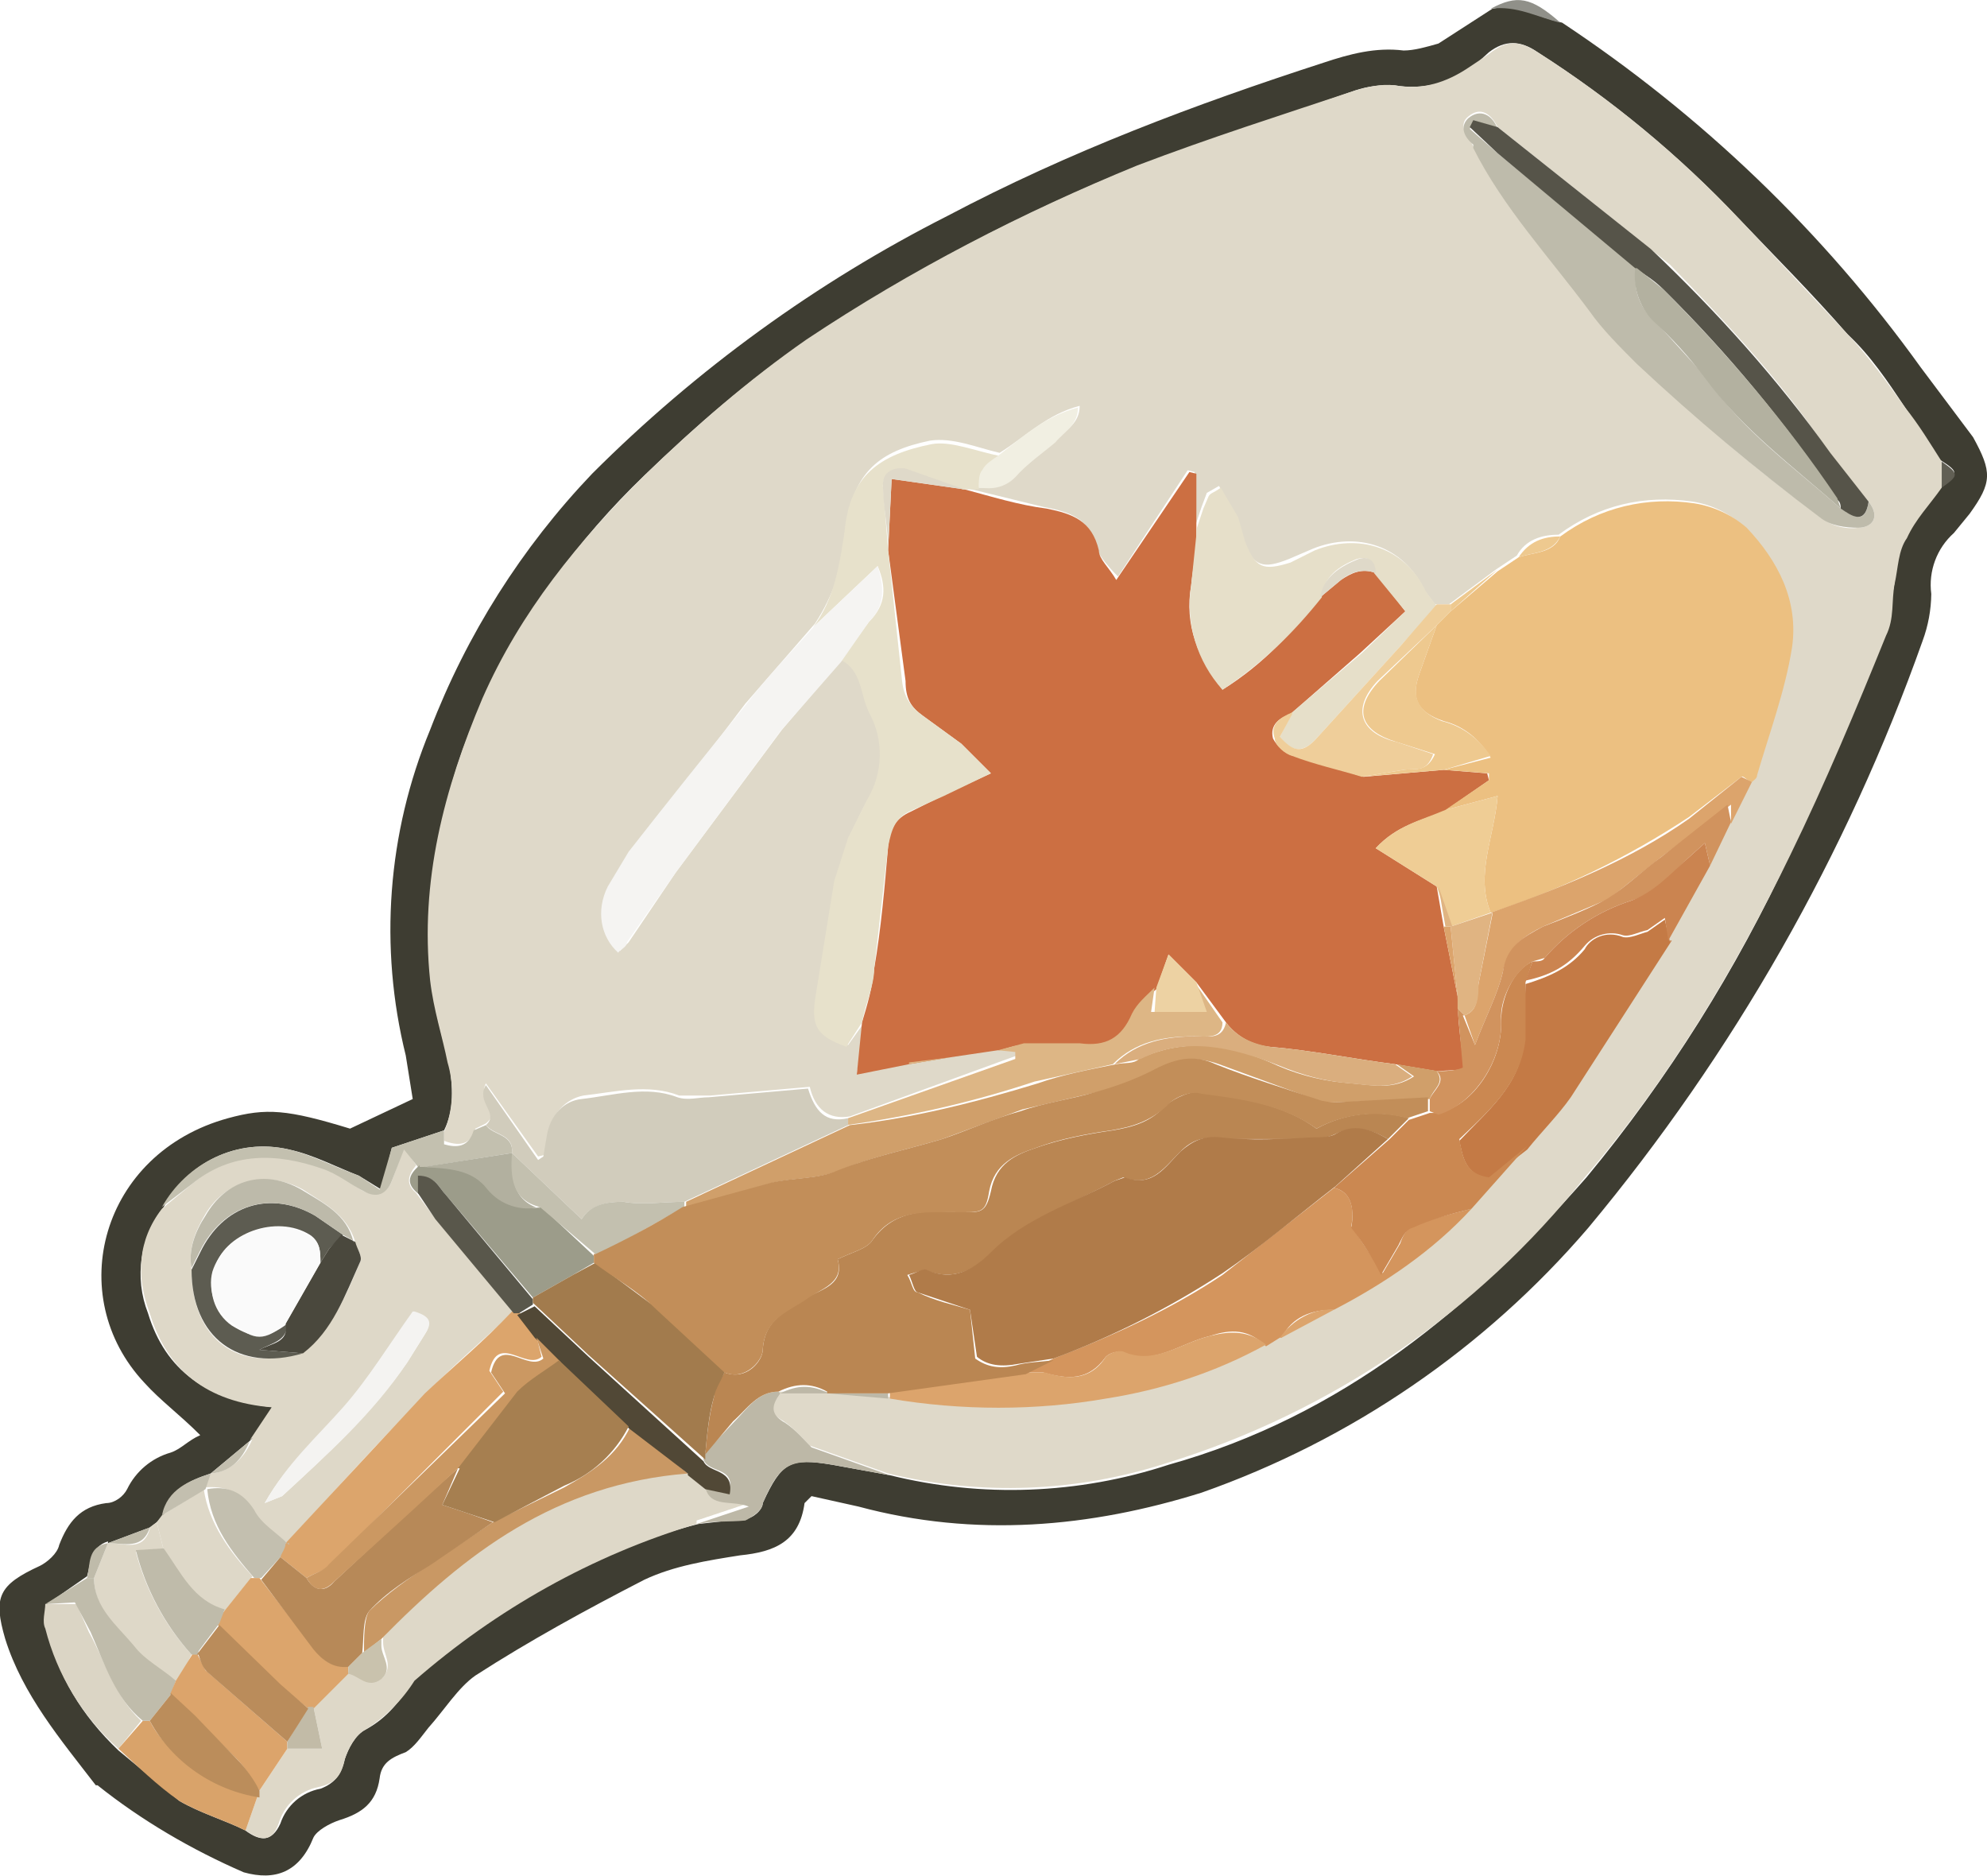
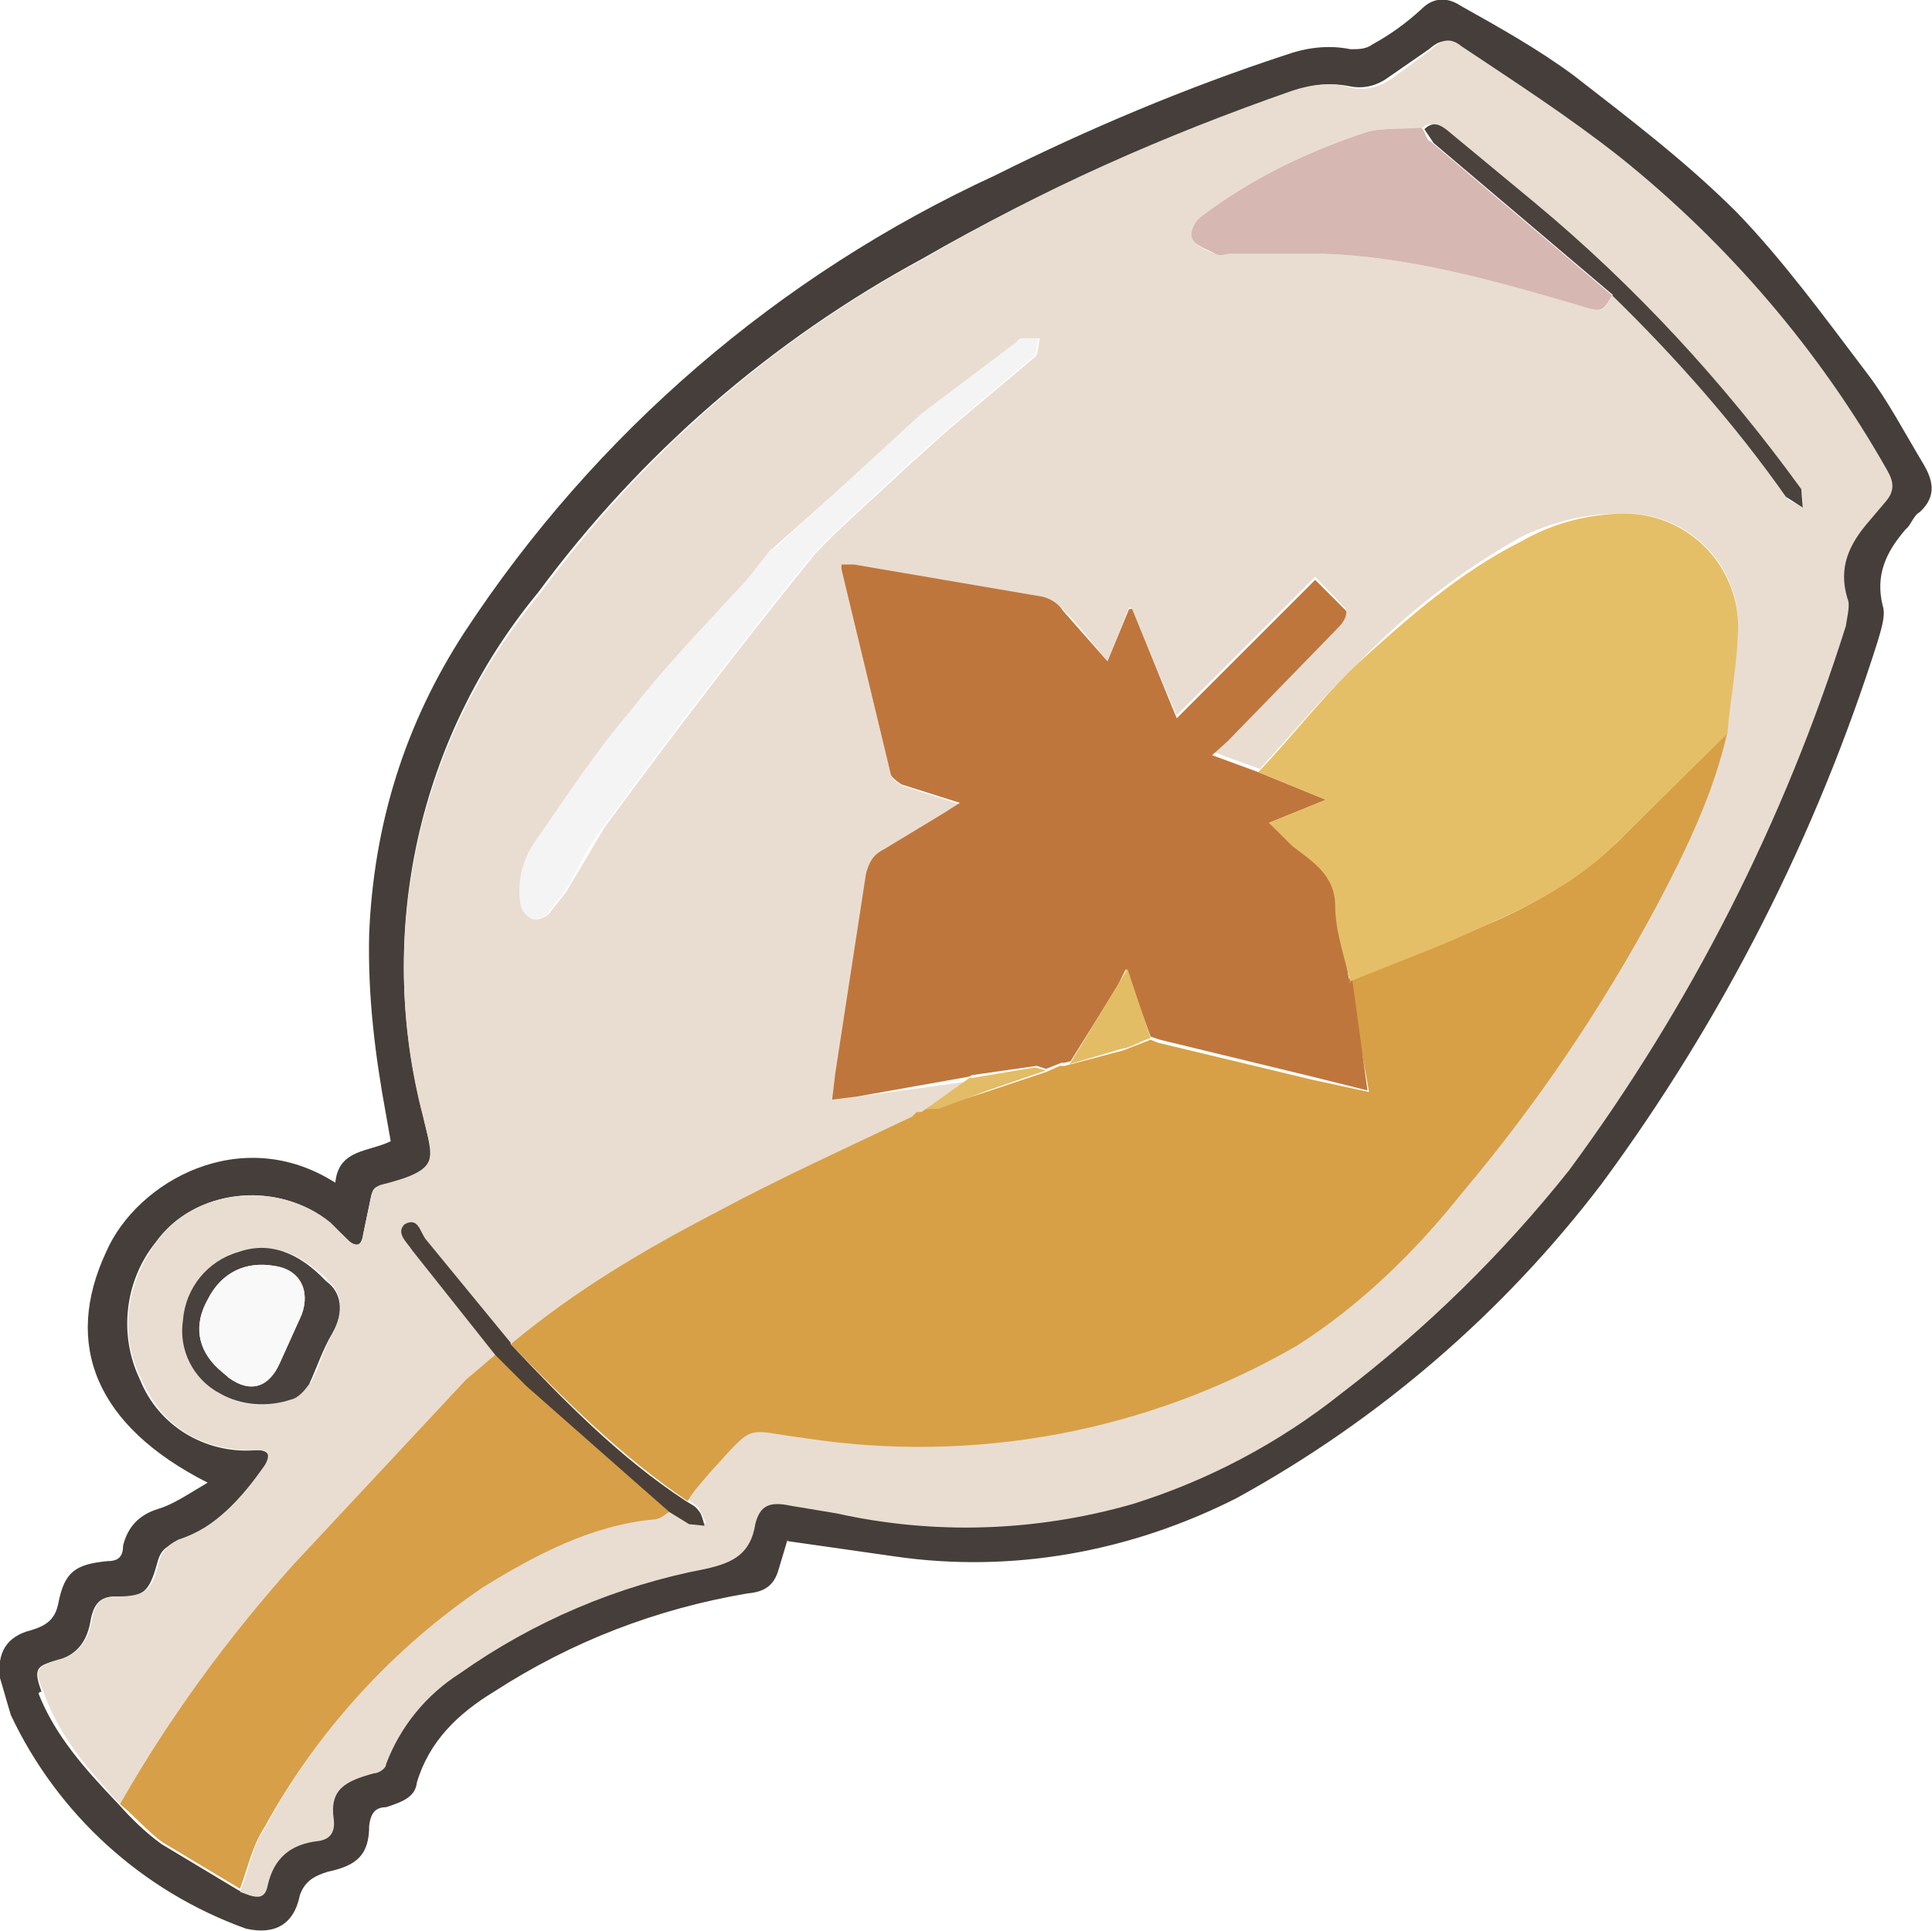
- <svg xmlns="http://www.w3.org/2000/svg" id="a" viewBox="0 0 114.1 107.7">
+ <svg xmlns="http://www.w3.org/2000/svg" id="a" viewBox="0 0 125.6 125.5">
  <defs>
    <style>
-       .b{fill:#e0b482}.g{fill:#eec98f}.h{fill:#dca56c}.m{fill:#dca46c}.n{fill:#bfbbaa}.q{fill:#dfd9c9}.r{fill:#c3bfaf}.ak{fill:#ded8c8}.al{fill:#ddb685}.ax{fill:#c3c0af}.bd{fill:#bdb8a7}
+       .j{fill:#e9ddd1}.o{fill:#e2bc66}
    </style>
  </defs>
-   <path d="M5.5 102.5c-2-2.6-4.2-5.2-5.2-8.4-.7-2.4-.4-3.1 2-4.2.4-.2 1-.7 1.1-1.2.5-1.3 1.2-2.2 2.7-2.4.5 0 1-.4 1.2-.8a4 4 0 0 1 2.5-2.1c.6-.2 1-.7 1.7-1-1.2-1.2-2.3-2-3.2-3-4.7-5-2.5-13.2 4.8-15.2 2.2-.6 3.4-.5 7 .6l3.6-1.7-.4-2.5a30 30 0 0 1 1.4-18.7A44.3 44.3 0 0 1 34 27.2c6-6 12.9-11 20.4-14.8C61.4 8.7 68.6 6 76 3.6c1.5-.5 3-.9 4.6-.7.6 0 1.3-.2 2-.4l3.1-2c1.4-.3 2.6.5 4 .8 8 5.3 15 12 20.6 19.8l3 4c1.1 2 1.1 2.6-.2 4.4l-.9 1.1a4 4 0 0 0-1.3 3.5 8 8 0 0 1-.5 2.7 110.3 110.3 0 0 1-19.2 33.7A52 52 0 0 1 69 85.7c-6.4 2-13 2.6-19.7.8l-2.7-.6-.4.4c-.3 2.2-1.7 2.8-3.7 3-1.9.3-3.8.6-5.5 1.4-3.3 1.7-6.6 3.5-9.7 5.5-1 .7-1.8 2-2.7 3-.4.5-.8 1.1-1.3 1.4-.8.3-1.4.6-1.5 1.5-.2 1.4-1 2-2.3 2.4-.6.2-1.3.6-1.5 1-.8 2-2.2 2.5-4 2-3-1.3-5.9-3-8.4-5Zm.7-14c-1 .3-1 1.3-1.2 2l-2.3 1.6c0 .5-.2 1 0 1.4.6 2.7 2 5 4.1 7l3.5 2.9c1.2.7 2.6 1.1 3.8 1.7.8.6 1.5.7 2-.4a3 3 0 0 1 2.3-2c.8-.3 1.2-.8 1.4-1.7.2-.6.6-1.4 1.2-1.7 1.3-.7 2-1.7 2.8-2.9l1.5-1.4c4.5-3.4 9.3-6.1 14.8-7.5l2.7-.3c.4 0 1-.5 1-.9 1.1-2.4 1.6-2.6 4-2.2l3.3.6a29 29 0 0 0 16-.6c10-2.8 17.4-9 24-16.5A85 85 0 0 0 102.8 49c2-4.1 3.7-8.3 5.4-12.6.4-1 .4-2 .6-3 .1-1 .2-1.9.6-2.6.5-1 1.3-2 2-2.9 1.1-.7 1.1-.8 0-1.5l-2-3c-1-1.5-2-3-3.3-4.2-2-2.3-4.2-4.5-6.3-6.7A61.3 61.3 0 0 0 88.3 3c-1-.7-1.9-.7-2.8 0l-1 .9a5.9 5.9 0 0 1-4.4 1 6 6 0 0 0-2.3.3L65.4 9.5c-6.7 2.7-13 6-19 10-3.4 2.3-6.5 5-9.4 7.8a43 43 0 0 0-9.2 12.8c-2.4 5-3.4 10.6-3 16.2.1 1.6.6 3.2 1 4.8.2 1.3.3 2.6-.3 3.8l-3 1-.6 2.4-1.3-.8c-1.3-.5-2.6-1.2-4-1.5-3-.7-5.9.8-7.2 3.3a6.2 6.2 0 0 0-.9 6.1c1 3.3 3.4 5 7.2 5.4l-1.2 1.8-2.4 2c-1.2.4-2.4.9-2.7 2.4l-.4.4-.4.3-2.4.9v-.1Z" style="fill:#3e3d32" />
-   <path d="M89.6 1.3c-1.3-.3-2.5-1-4-.8 1.5-.8 2.3-.7 4 .8" style="fill:#909089" />
-   <path d="M25.5 65a6 6 0 0 0 .2-4c-.3-1.5-.8-3-1-4.7-.6-5.7.8-11 3-16.2 2.2-5 5.5-9 9.3-12.8 3-2.9 6-5.5 9.3-7.8 6-4 12.4-7.3 19-10 4.2-1.6 8.3-2.9 12.5-4.3.7-.2 1.5-.4 2.3-.3 1.6.3 3-.2 4.2-1l1.2-.8c1-.8 1.7-.8 2.8-.1a61 61 0 0 1 11.6 9.6l6.3 6.7c1.2 1.3 2.2 2.7 3.2 4.1.8 1 1.4 2 2.1 3.1V28c-.7 1-1.5 1.8-2 2.9-.5.7-.5 1.7-.7 2.6-.2 1 0 2-.5 3-1.7 4.2-3.5 8.5-5.5 12.6-3.2 6.6-7 12.9-11.8 18.5A49.2 49.2 0 0 1 67 84a29.3 29.3 0 0 1-16 .6L46.5 83c-.4-.4-.9-1-1.5-1.4-.9-.5-.8-1-.3-1.7h2.7l3.6.3c4.1.7 8.3.7 12.4 0a28 28 0 0 0 10-3.5l3-1.6c3.1-1.4 5.6-3.5 8-5.9l3.2-3.5c.8-1 1.8-1.9 2.5-3 2-2.9 3.8-5.8 5.7-8.8l2.3-4.3 1.2-2.4 1.2-2.4.4-.4c.6-2.4 1.5-4.8 1.8-7.3.4-2.7-.7-5-2.6-6.9a5.6 5.6 0 0 0-2.9-1.4c-2.8-.4-5.4.2-7.7 1.9-1 0-1.9.3-2.4 1.2l-1.2.8-2.7 2h-.8l-.6-.8c-1.2-2.6-3.9-3.4-6.4-2.4l-1.4.6c-1.5.6-2 .4-2.6-1l-.5-1.6-.9-1.6-.7.4-.3.8-.4 1.2v-3.2l-.4-.1-4 6.1c-.6-.6-1-1.1-1.3-1.7-.3-1.6-1.4-2-3-2.3L55.4 28h1c.7 0 1.4-.2 2-.8l2.3-2c.5-.5 1.3-.9 1.3-1.9-1.9.5-3 1.7-4.6 2.7-1.3-.3-2.7-.9-4-.7-2.9.6-4.4 1.8-4.8 5a11 11 0 0 1-1.8 5.5l-4 4.6a408.4 408.4 0 0 0-7.7 10.4c-.8 1.4-.6 3 .5 3.8l.5-.5 2.7-4 6.1-8.2 3.5-4.1c1.2.6 1.1 2 1.7 3a5 5 0 0 1-.2 5c-.4.7-.8 1.5-1 2.2l-.9 2.4-1 7c-.3 1.4 0 2 1.7 2.6l1-1.4-.5 3 3.1-.7 2.4-.3 2.7-.4 1 .1v.3l-9.6 3.5c-1.2.2-2-.4-2.3-1.7l-5.7.5H39c-1.8-.7-3.7-.2-5.5 0-1 .2-1.8 1-2 2.2l-.2 1.2-.4.1-3-4.2c-.5 1 1 1.5 0 2.3l-.6.3c-.3 1-1 1-1.8.7V65Zm81.8-36.2-2.2-2.7c-2.6-4-5.9-7.5-9.2-10.9l-1-.8L86 7.3c-.4-.8-1-1.2-1.7-.6-.5.4-.2 1 .2 1.5l.1.2c1.7 3.5 4.4 6.3 6.7 9.3 4 4.5 8.4 8.5 13.3 12 .5.5 1.4.7 2.1.6.8 0 1.3-.6.6-1.5" class="q" />
-   <path d="m14.4 82.6 1.2-1.8c-3.7-.3-6-2.1-7-5.4-.8-2.1-.7-4.2.7-6L11 68c2.3-2 5-1.8 7.5-1 1 .3 1.6 1 2.4 1.4.7.3 1.3.2 1.6-.6l.7-1.9.7 1c-.5.6-.6 1.1 0 1.6l1.2 1.6 4.4 5.2c-1.7 1.6-3.4 3-5 4.7-2.8 2.8-5.4 5.7-8 8.6-.7-.6-1.6-1.1-2-1.9-.7-1.1-1.6-1.4-2.8-1.3l.4-.8c1.2-.1 2-1 2.4-2Zm6-11.3c-.5-1.6-1.8-2.2-3-3-2-1.1-4.4-.6-5.6 1.4-.6 1-1 2-.8 3.2 0 4 2.7 6 6.4 4.7 1.7-1.3 2.5-3.3 3.3-5.2.1-.3-.2-.7-.3-1v-.1Zm3.4 4c-1.4 1.8-2.6 3.8-4 5.5-1.5 1.7-3.3 3.2-4.6 5.5l1-.4c2.6-2.4 5.2-4.8 7.2-7.7l1-1.6c.4-.6.2-1-.7-1.3h.1ZM40 87.5c-6 1.8-11.5 4.9-16.2 9a9 9 0 0 1-2.8 2.8c-.6.3-1 1.1-1.2 1.7-.2 1-.6 1.4-1.5 1.6a3 3 0 0 0-2.3 2.1c-.4 1.1-1 1-1.9.4l.7-2 .1-.3 1.6-2.4h2L18 98l2-2c.6.1 1 1 2 .3.6-.7 0-1.3 0-2V94c4.7-5 10-9 17.5-9.5l1 .8c.3 1.2 1.5.6 2.5 1l-3 1v.2Z" class="ak" />
-   <path d="m40 87.5 3-1c-1-.4-2.2.1-2.5-1.1l1.4.2c.3-1.4-1.2-1-1.5-1.8v-.3l1.7-1.8c.8-.8 1.4-1.8 2.6-1.8l.1.1c-.5.7-.6 1.2.3 1.7.6.4 1.1 1 1.5 1.4l4.5 1.6-3.3-.6c-2.4-.4-3-.1-4 2.2 0 .4-.6.8-1 1-1 .1-1.8 0-2.7.2Z" class="bd" />
-   <path d="m8.6 87.7.4-.3.4 1.6-1.6.1A14 14 0 0 0 11 95l-.8 1.6c-.9-.7-1.9-1.2-2.5-2-1-1.2-2.3-2.2-2.3-4l.8-2c1 0 2 .5 2.4-.8v-.1Z" class="ak" />
-   <path d="M6.8 100.4a13.8 13.8 0 0 1-4.2-6.9c-.2-.4 0-1 0-1.4h1.8l.7 1.6c1 1.8 1.5 3.7 3 5.1l-1.3 1.6Z" style="fill:#dbd5c5" />
-   <path d="M9.4 89 9 87.4l.3-.4 2.4-1.5c.3 2 1.5 3.6 2.8 5l-1.6 2c-1.8-.5-2.5-2.1-3.5-3.5" class="ak" />
-   <path d="m6.8 100.4 1.4-1.6h.4c1 2 4 4.1 6.2 4.3l-.7 2c-1.2-.6-2.6-1-3.8-1.7-1.3-.9-2.4-2-3.5-3" style="fill:#d9a36a" />
-   <path d="M8.6 98.8h-.4c-1.6-1.3-2.2-3.3-3-5.1L4.3 92l-1.7.1L5 90.6h.4c0 1.7 1.3 2.7 2.3 3.9.6.8 1.6 1.3 2.4 2l-.3.8-1.2 1.5Z" style="fill:#c0bcab" />
-   <path d="m24 67-.8-1-.7 1.8c-.3.8-.9 1-1.6.6-.8-.4-1.5-1-2.4-1.3-2.6-.9-5.2-1-7.5.9l-1.7 1.3c1.4-2.5 4.3-4 7.3-3.3 1.3.3 2.6 1 4 1.5l1.2.8.7-2.4 3-1v.8c.7.2 1.4.2 1.7-.8l.7-.3c.4.6 1.6.5 1.5 1.6l-5 .8H24h.1Z" class="ax" />
-   <path d="M11.8 85.5 9.3 87c.3-1.5 1.6-2 2.8-2.4l-.3.9Zm2.6-2.9c-.4 1-1 1.9-2.3 2l2.4-2Z" class="r" />
-   <path d="M8.6 87.7c-.4 1.3-1.5.9-2.4.9l2.4-.9Zm-3.2 2.9H5c.2-.8 0-1.8 1.2-2l-.8 2Z" class="n" />
-   <path d="M111.5 28v-1.5c1 .7 1 .8 0 1.5" style="fill:#615f54" />
-   <path d="m57.3 60.3-2.7.4-2.4.4-3 .6.3-3c.3-1 .6-2 .7-3.1.4-2.3.6-4.7.8-7 .1-1 .4-1.6 1.3-2l2-1 2.6-1.2-1.7-1.7-2.2-1.6c-.7-.5-1-1-1-2l-1-7.5.2-4.1 4.2.6c1.5.4 3.1.9 4.7 1.1 1.5.3 2.6.7 3 2.4 0 .5.6 1 1 1.7l4.2-6.2.4.1v3.6c0 1-.2 1.8-.3 2.8-.4 2.3.4 4.2 1.8 6 2.4-1.5 4-3.3 5.6-5.3l1.2-1c.6-.4 1.2-.7 2-.4l1.7 2.2-2.6 2.4-4 3.5c-.6.2-1.2.6-1 1.4.2.4.7.9 1.2 1l4 1.2 4.6-.4 2.5.2.1.4-2.6 1.8c-1.3.5-2.7.8-3.9 2.1l3.5 2.2.4 2.3.8 4c0 1.4.2 2.8.4 4.2l-1.6.1-2.4-.4c-2.4-.3-4.8-.8-7.2-1-1-.1-1.9-.6-2.5-1.4l-1.7-2.3-1.6-1.6-.7 2c-.5.4-1 .8-1.3 1.4-.6 1.4-1.5 2-3 1.8h-3.3c-.5 0-1 .2-1.4.3Z" style="fill:#cc6f42" />
-   <path d="m83 46.5 2.5-1.7v-.4l-2.6-.2 2.7-.7c-.6-1-1.5-1.8-2.7-2.1-1.5-.5-1.9-1.3-1.4-2.7l1-2.8.8-.8 2.7-2.3 1.2-.8c.8-.3 2-.2 2.4-1.2 2.3-1.7 5-2.3 7.7-1.9a6 6 0 0 1 3 1.4c1.8 1.9 3 4.2 2.6 6.9-.4 2.5-1.3 4.9-2 7.3 0 .2-.2.3-.3.4-.2 0-.5-.4-.6-.3l-3 2.3a47 47 0 0 1-11.4 5.5c-.9-2.2.2-4.3.4-6.7l-3 .8Z" style="fill:#ecc081" />
-   <path d="m51 31.6.8 7.5c.1.9.5 1.5 1.2 2l2.2 1.6 1.7 1.7-2.7 1.3-2 .9c-.8.4-1 1-1.2 2l-.8 7c0 1-.5 2-.7 3.1l-.9 1.4c-1.7-.6-2-1.2-1.8-2.7l1.1-6.8.8-2.5 1.1-2.2a5 5 0 0 0 .1-5c-.5-1-.4-2.4-1.6-3l1.6-2.2c1-1 1-2 .5-3.2L46.7 36c1.2-1.6 1.5-3.5 1.8-5.5.3-3.2 2-4.4 5-5 1.1-.2 2.5.4 4 .7-.5.2-.9.5-1 .8l-.3 1.1h-.9c-1-.3-2.2-.8-3.3-1-.7-.3-1.3.1-1.3.8l.3 3.7Z" style="fill:#e7e1cb" />
-   <path d="M29.4 66.2c.1-1.1-1-1-1.5-1.6.8-.7-.6-1.3 0-2.3l3 4.3.3-.2.2-1.2c.2-1.2 1-2 2-2.1 1.8-.2 3.7-.8 5.5-.1.6.2 1.2 0 1.8 0l5.7-.5c.4 1.3 1 2 2.3 1.7v.4L39.3 69c-1.2 0-2.4.2-3.5 0-1 0-1.9.2-2.4 1l-4-3.8Z" style="fill:#d1ccbc" />
-   <path d="M68.7 30.8v-.4l.4-1.2.3-.7c.1-.2.3-.2.7-.5l1 1.7.4 1.4c.6 1.5 1 1.7 2.6 1.2l1.4-.7c2.5-1 5.2-.2 6.4 2.4l.6.8-2 2.2-5 5.5c-.8.8-1.4.6-2-.2l.7-1.4 4-3.4 2.5-2.4-1.8-2.2c0-.7-.3-1-1-.8-1 .4-1.9 1-2 2.2-1.6 2-3.3 3.7-5.7 5.3a7.3 7.3 0 0 1-1.8-6l.3-2.9v.1Z" style="fill:#e6dfc9" />
-   <path d="m73.5 76.8-.8.5c-1-1-2-1-3.2-.6-1.7.4-3.2 1.7-5 1-.3-.2-.8 0-1 .2-1 1.4-2.2 1.3-3.6.9h-1l1.6-.8c3.4-1.3 6.7-2.8 9.7-4.8l6.4-5c.9.2 1.2 1 1 2.2l1.8 2.7 1-1.7c.1-.3.3-.8.7-1 1-.4 2.2-.7 3.4-1-2.2 2.4-5 4.3-7.9 5.8-1.3 0-2.4.4-3 1.6" style="fill:#d4955d" />
-   <path d="M107.3 28.8c.7.9.2 1.5-.6 1.5-.7 0-1.6-.1-2.2-.6A126 126 0 0 1 94 20.9c-1-1-2-2-2.7-3-2.3-3.1-5-6-6.7-9.4v-.2c-.5-.4-.8-1-.3-1.5.7-.6 1.4-.2 1.7.6L84.6 7l-.2.4L86 8.8l8 6.6a3 3 0 0 0 1 3l3 3.3c2 3 5 5.1 7.7 7.5.7.4 1.4 1 1.6-.4" style="fill:#bebbab" />
-   <path d="m46.7 36 3.7-3.5c.4 1.3.4 2.3-.5 3.2L48.3 38l-3.5 4-6 8.1-2.8 4c0 .3-.4.4-.5.6-1-.9-1.3-2.4-.6-3.8l1.2-2a601 601 0 0 1 6.7-8.4c1.2-1.6 2.6-3 4-4.6v.1Z" style="fill:#f5f4f2" />
-   <path d="m96 54-5.8 9c-.7 1-1.7 2-2.5 3l-2.2 1.7c-1.4-.3-1.5-1.3-1.7-2.2 1.6-1.7 3.5-3.2 3.7-5.7l.1-3.3c1.3-.4 2.5-.9 3.4-2 .3-.6 1.2-1.1 2.2-.7.4.1 1-.2 1.4-.3l1-.7.3 1.3V54Z" style="fill:#c47a45" />
-   <path d="M87.6 56.4v3.3c-.3 2.5-2 4-3.8 5.7.2 1 .3 2 1.7 2.2l2.2-1.8-3.2 3.6c-1.2.3-2.3.6-3.4 1.1-.4.1-.6.6-.8 1l-1 1.7c-.5-1-1-1.8-1.7-2.7.2-1.3-.1-2.1-1-2.3l3.2-2.8 1.1-1.1 1.2-.4h.5c2-.4 3.7-3 3.6-5.3 0-1.3.7-2.9 1.8-3.4l-.4 1.2Z" style="fill:#cb8851" />
-   <path d="M107.3 28.8c-.2 1.4-1 .8-1.6.4 0-.1 0-.4-.2-.5a77.5 77.5 0 0 0-10-12.1c-.5-.5-1-.8-1.6-1.2L86 8.8l-1.6-1.5.2-.4 1.4.4 8.8 7c3.8 3.6 7.3 7.5 10.3 11.7l2.2 2.8Z" style="fill:#565449" />
-   <path d="M59 78.8h1c1.3.4 2.6.5 3.5-.9.2-.2.7-.4 1-.3 1.8.8 3.3-.5 5-.9 1.2-.3 2.2-.3 3.2.5-2.9 1.6-6 2.6-9.2 3.1-4 .7-8.3.7-12.4 0v-.4l7.8-1.1h.1Z" class="m" />
-   <path d="M48.7 64.6v-.4l9.6-3.4v-.4l-1-.1 1.5-.4H62c1.5.2 2.4-.3 3-1.7.3-.6.8-1 1.3-1.5l-.2 1.4h3l-.5-1.7 1.6 2.3c0 1-1 .8-1.6.8-1.8 0-3.4.3-4.7 1.6l-4.5 1c-3.6 1.2-7.2 2-10.8 2.5h.1Z" class="al" />
-   <path d="M85.6 52.4c4-1.4 8-3 11.4-5.4l3-2.4.6.3-1.2 2.4v-1.1l-4 3-3 2.4-3.8 1.6c-1 .5-2 1.1-2.3 2.6-.3 1.3-1 2.6-1.6 4.2l-.6-1.7c.8-.3.7-1 .8-1.8l.8-4v-.1Z" class="m" />
-   <path d="m84 58.3.7 1.7c.6-1.6 1.3-2.9 1.6-4.2.2-1.5 1.2-2 2.3-2.6 1.3-.5 2.6-1 3.7-1.6 1.1-.7 2-1.6 3.1-2.4l3.8-3 .2 1-1.2 2.5-.3-1.3-1 .9c-1 1-1.9 2-3.2 2.4a11 11 0 0 0-5 3.3l-.7.2c-1 .5-1.9 2.1-1.8 3.4.1 2.3-1.6 4.8-3.6 5.4l-.5-.2v-.7c.2-.5 1-1 .4-1.6.4 0 1 0 1.5-.2l-.3-3.4.4.4Z" style="fill:#d1935e" />
-   <path d="m74.2 41-.7 1.3c.7.8 1.2 1 2 .2l5-5.5 2-2.3h.8v.4l-.8.8-3.4 3.2c-1.5 1.6-1 3 1.1 3.5l2.1.7c-.4 1.1-1 .8-1.7.9l-2.4.4c-1.3-.4-2.7-.7-4-1.2-.4-.1-1-.6-1-1-.3-.8.3-1.2 1-1.5v.1Z" style="fill:#efce9a" />
-   <path d="M88 55.2c.3 0 .6 0 .7-.2a11 11 0 0 1 5-3.3c1.3-.5 2.2-1.5 3.2-2.4l1-.9.3 1.3-2.4 4.3-.2-1.3-1 .7c-.5.1-1 .4-1.4.3a2 2 0 0 0-2.2.6c-1 1.2-2 1.7-3.4 2l.4-1.1Z" style="fill:#cb8450" />
-   <path d="M56.2 28c0-.3 0-.8.2-1 .2-.4.6-.6 1-.9 1.3-1 2.6-2.2 4.5-2.7 0 1-.8 1.4-1.3 2-.7.6-1.6 1.2-2.3 2-.6.6-1.3.7-2 .6" style="fill:#f1efe2" />
-   <path d="M83.3 35.1v-.4l2.7-2-2.7 2.4Z" class="g" />
-   <path d="M73.5 76.8c.7-1 1.9-1.7 3.1-1.6l-3 1.6Z" class="m" />
-   <path d="M89.6 30.8c-.5 1-1.6.9-2.4 1.2.6-.9 1.4-1.2 2.4-1.2" class="g" />
-   <path d="M51 80v.3l-3.5-.3h3.6Z" class="bd" />
-   <path d="M47.5 80h-2.7c1-.5 1.8-.5 2.8 0v.1-.1Z" class="bd" />
-   <path d="m52.2 61 2.4-.3-2.4.4V61Z" class="al" />
-   <path d="m16.4 88.6 8-8.6c1.7-1.6 3.4-3 5-4.7h.4l1 1.4.3 1.2c-.9.8-2.5-1.4-3 .8l.8 1.2-10 10c-.3.3-.8.4-1.3.7l-1.5-1.2c0-.3.2-.6.3-.8" class="h" />
-   <path d="M24 67h.3c1.4 0 2.8 0 3.8 1.2a3 3 0 0 0 3 1.1l3 2.8v.4l-1.2.7-2.3 1.3-5-5.9c-.4-.4-.6-1.1-1.5-1v1c-.8-.6-.7-1.1 0-1.7v.1Z" style="fill:#9c9c8a" />
-   <path d="M17.4 77.7c-3.7 1.1-6.4-.9-6.4-4.8l.5-1c1.3-2.7 4-3.6 6.6-2.1l1.6 1.1-.8.8-.5.8c0-.6 0-1.2-.6-1.6-1.9-1.2-5-.1-5.5 2-.4 1.2 0 2.5 1 3.2 1.3.8 2 .8 3.2-.1 0 1-.9 1.1-1.6 1.5l2.5.2Z" style="fill:#5d5c51" />
-   <path d="M23.8 75.3c1 .3 1 .7.6 1.3l-1 1.6c-2 3-4.6 5.3-7.2 7.7l-1 .4c1.3-2.3 3-3.8 4.5-5.5s2.7-3.7 4-5.5h.1Z" style="fill:#f4f3f1" />
-   <path d="m17.4 77.7-2.5-.2c.7-.4 1.7-.4 1.5-1.5l2-3.5.5-.8.7-.8.8.4c.1.4.4.8.3 1.1-.9 2-1.6 4-3.3 5.3" style="fill:#4a483d" />
-   <path d="M16.4 88.6c0 .3-.2.5-.3.8L15 90.6h-.4c-1.3-1.5-2.5-3-2.7-5.1 1.1-.2 2 .1 2.7 1.2.4.8 1.3 1.3 2 2v-.1Z" class="r" />
-   <path d="m20.4 71.3-.7-.4-1.6-1.1c-2.6-1.5-5.3-.6-6.6 2l-.5 1c-.2-1 .2-2.1.8-3 1.2-2.1 3.4-2.7 5.5-1.5 1.3.8 2.6 1.4 3 3h.1Z" style="fill:#bdbaaa" />
-   <path d="M24 68.5v-1c1 0 1.2.7 1.6 1.1l5 6v.3l-.8.5h-.3L25 70l-1-1.5Z" style="fill:#59574b" />
-   <path d="M39.5 84.6c-7.6.6-12.8 4.6-17.6 9.5l-1 .8c0-.8 0-2 .3-2.4 1-1 2.3-1.9 3.5-2.7l3.6-2.4 4.1-2c1.6-.9 3-1.8 3.8-3.5l3.3 2.7Z" style="fill:#c99864" />
-   <path d="M14.5 90.6h.4l3.1 4c.5.7 1.1 1.2 2 1v.5l-2 2h-.3L16 96.7l-3.5-3.4.3-.7 1.6-2h.1Z" class="h" />
-   <path d="M39.5 84.6 36.1 82l-4-3.8-1.4-1.4-1-1.3 1-.5 3.1 2.9 6.6 6c.3.7 1.8.4 1.5 1.9l-1.4-.3-1-.8v-.1Z" style="fill:#514836" />
-   <path d="m9.8 97.2.3-.7 1-1.6h.2l.5 1 4.7 4.1v.4l-1.6 2.4c-.4-.6-.8-1.3-1.3-1.8l-2.4-2.4-1.4-1.3v-.1Z" style="fill:#dca46b" />
-   <path d="m9.8 97.2 1.4 1.3 2.4 2.5c.5.5 1 1.2 1.3 1.8v.4c-2.6-.4-5-2-6.3-4.4l1.2-1.5v-.1Z" style="fill:#bb8d5b" />
-   <path d="M20 96v-.3l.8-.8 1.1-.8v.4c0 .6.7 1.3 0 1.9-.8.6-1.3-.2-1.9-.3V96Z" style="fill:#c9c2ad" />
-   <path d="M16.5 100.4v-.4l1.2-2h.3l.5 2.4h-2Z" style="fill:#c2bba7" />
-   <path d="M47.5 79.9c-.9-.5-1.8-.5-2.8 0-1.2 0-1.8 1-2.6 1.7l-1.6 1.9c.1-1.1.2-2.2.5-3.3 0-.5.4-1 .6-1.4 1.3.5 2.2-.7 2.2-1.3.1-1.8 1.4-2.2 2.5-3 1-.5 2.2-.8 1.8-2.2.8-.4 1.7-.6 2-1.1 1.3-1.8 3.1-1.7 5-1.6 1.2 0 1.5.1 1.8-1.2.3-1.6 1.4-2.1 2.6-2.5 1.4-.5 3-.8 4.4-1 1.2-.2 2.2-.5 3-1.4.6-.5 1.5-.9 2.2-.8 2.3.4 4.6.7 6.5 2.1a7 7 0 0 1 5.3-.6l-1.2 1.2c-1-.6-2-.8-3-.3-.4.2-.9.3-1.4.3h-5.2c-1-.2-1.7.1-2.3.7-1 1-1.7 2.1-3.3 1.5l-.5.2c-2.4 1.3-5 2.2-7 4.1-1 1-2.3 1.7-3.9 1l-1 .3c.3.5.3 1 .6 1 1 .5 2 .7 3 1L56 78c.7.5 1.4.6 2.3.4.7-.2 1.4-.2 2.2-.3l-1.6.8L51 80h-3.5v-.1Z" style="fill:#ba8652" />
-   <path d="M41.6 78.8c-.2.5-.5.9-.6 1.4-.3 1-.4 2.2-.5 3.3v.3l-6.7-6-3.2-3v-.3l2.3-1.3 1.3-.7 3.5 2.6 4 3.7Z" style="fill:#a27b4d" />
-   <path d="M11.3 95H11a14.1 14.1 0 0 1-3.2-6l1.6-.1c1 1.4 1.7 3 3.5 3.5l-.3.8-1.2 1.6v.2Z" class="n" />
-   <path d="M31 69.3a3 3 0 0 1-3-1c-.9-1.2-2.3-1.2-3.7-1.3l5.1-.8c0 1.4 0 2.7 1.6 3.2v-.1Z" style="fill:#b2b09f" />
-   <path d="M82.5 61.5c.5.7-.2 1-.4 1.6l-5.6.2H76l-6-2.2c-1.4-.5-2.5-.3-3.8.4-1 .5-2 .9-3.2 1.2l-4.3 1-4.6 1.7c-2 .6-4 1-5.9 1.8-1.2.5-2.5.4-3.8.7l-5 1.4V69l9.4-4.4c3.6-.4 7.2-1.3 10.8-2.4 1.4-.5 3-.8 4.5-1.1.5-.1 1 0 1.3-.3 2.8-1.3 5.4-.8 8 .4 1.4.6 2.8.9 4.2 1 1.2.1 2.4.4 3.6-.4l-1-.7 2.4.4Z" style="fill:#d09f6a" />
-   <path d="m83 46.5 3-.8c-.2 2.4-1.3 4.5-.4 6.7l-2.3.8-.8-2.3-3.5-2.2c1.2-1.3 2.6-1.6 4-2.2" style="fill:#efcd95" />
-   <path d="m78.2 44.6 2.4-.4c.6-.1 1.3.2 1.8-.9l-2.2-.7c-2-.6-2.6-1.8-1-3.5l3.3-3.2-1 2.8c-.5 1.4 0 2.2 1.3 2.7 1.2.3 2.1 1 2.8 2l-2.7.8-4.7.4Z" class="g" />
-   <path d="m80.1 61.1 1 .7c-1.2.8-2.4.5-3.6.4-1.4-.1-2.8-.5-4-1-2.8-1.1-5.4-1.7-8-.4l-1.5.3c1.3-1.3 3-1.6 4.7-1.6.7 0 1.5.2 1.7-.8.6.8 1.4 1.2 2.5 1.4 2.4.2 4.8.7 7.2 1" style="fill:#daae7e" />
-   <path d="m83.3 53.2 2.4-.8-.8 4.1c0 .7 0 1.5-.8 1.8l-.4-.4v-.7l-.4-4Z" class="b" />
-   <path d="m68.7 56.4.6 1.7h-3l.1-1.4.7-1.9 1.6 1.6Z" style="fill:#edd2a3" />
-   <path d="M51 31.6c0-1.3-.3-2.5-.3-3.8 0-.7.6-1 1.3-.9l3.4 1.2-4.2-.6-.2 4v.1Zm24.8 2.7c.2-1.2 1.2-1.8 2.2-2.2.6-.2 1 .1 1 .8-.8-.3-1.5 0-2 .4l-1.2 1Z" class="q" />
-   <path d="m83.3 53.2.4 4-.8-4h.4Z" class="m" />
-   <path d="M83.3 53.2H83l-.4-2.3.8 2.3Z" class="b" />
-   <path d="m68.7 30.8-.3 2.7.3-2.7Z" class="q" />
-   <path d="M39.3 69v.3l-5 2.8-3.3-2.8c-1.6-.4-1.7-1.7-1.6-3.1l4 3.8c.5-.8 1.3-1 2.4-1 1.1.2 2.3 0 3.5 0" class="ax" />
-   <path d="m60.5 78-2 .3c-1 .2-1.8.1-2.4-.4l-.4-2.7-3-1c-.2 0-.3-.6-.5-1 .4-.1.8-.4 1-.3 1.5.7 2.7 0 3.7-1 2-2 4.7-2.8 7.1-4.1l.6-.2c1.6.6 2.3-.6 3.2-1.5.7-.6 1.3-.9 2.3-.8 1.7.2 3.5.1 5.3 0 .4 0 1 0 1.3-.2 1-.6 2-.3 3 .3l-3 2.7c-2.2 1.7-4.3 3.5-6.5 5a49 49 0 0 1-9.7 4.9" style="fill:#b07b49" />
-   <path d="m94 15.4 1.5 1.2c3.7 3.7 7.1 7.7 10 12l.2.6c-2.7-2.4-5.6-4.5-7.8-7.5-.9-1.2-1.9-2.3-3-3.3a3.7 3.7 0 0 1-1-3h.1Z" style="fill:#b3b1a0" />
-   <path d="M34.2 72c1.7-.8 3.4-1.7 5-2.7l5.1-1.4c1.3-.3 2.7-.2 3.8-.7 2-.8 4-1.2 6-1.8 1.5-.5 3-1.2 4.5-1.6 1.4-.5 3-.7 4.3-1.1 1.1-.3 2.2-.7 3.2-1.2 1.3-.7 2.4-1 3.7-.4 2 .8 4 1.4 6.1 2.1l.6.1L82 63v.8l-1.2.4a7.1 7.1 0 0 0-5.2.6c-2-1.4-4.3-1.7-6.6-2-.6-.2-1.6.2-2 .7-1 .9-2 1.2-3.2 1.4-1.4.2-3 .5-4.3 1-1.2.4-2.4.9-2.7 2.5-.2 1.3-.5 1.2-1.9 1.2-1.7 0-3.6-.2-4.8 1.6-.3.5-1.2.7-2 1.1.4 1.4-1 1.7-1.8 2.3-1 .7-2.4 1.1-2.5 2.9 0 .6-1 1.8-2.2 1.3l-4-3.7c-1-1-2.3-1.7-3.5-2.6V72h.1Z" style="fill:#c28e59" />
-   <path d="m20.8 94.9-.8.8c-.9.1-1.5-.4-2-1l-3-4 1.1-1.3 1.5 1.2c.4.7 1 .9 1.6.2l4.5-4.2 2.6-2.3-.9 2.1 1.5.5 1.4.5-3.5 2.4c-1.3.8-2.6 1.6-3.6 2.7-.4.5-.3 1.6-.4 2.4" style="fill:#b78958" />
-   <path d="m26.3 84.3-2.6 2.4-4.5 4.1c-.7.7-1.2.5-1.6-.2.5-.3 1-.4 1.3-.8L29 80l-.8-1.2c.5-2.2 2.1 0 3-.8l-.4-1.2 1.4 1.4c-.8.6-1.7 1-2.4 1.8l-3.4 4.4v-.1Z" style="fill:#cb9862" />
-   <path d="m18.4 72.5-2 3.5c-1.2 1-1.8 1-3 0-1-.6-1.5-1.9-1.2-3 .7-2.2 3.7-3.3 5.6-2 .6.3.6.9.6 1.5" style="fill:#fafafa" />
-   <path d="m26.3 84.3 3.4-4.4c.7-.7 1.6-1.2 2.4-1.8l4 3.8a7.2 7.2 0 0 1-3.7 3.4l-4 2.1-1.5-.5-1.5-.5 1-2.1Z" style="fill:#a67f50" />
-   <path d="m11.3 95 1.3-1.7 3.5 3.4 1.6 1.4-1.2 1.9-4.6-4c-.3-.3-.4-.7-.5-1Z" style="fill:#ba8c5b" />
+   <path fill="#463e3a" d="m51.2 100.1-.6 2c-.3 1-.9 1.4-2 1.5-5.9 1-11.4 3.1-16.5 6.4-2.3 1.4-4.2 3.2-5 5.9-.1 1-1.1 1.3-2 1.6-.7 0-1 .4-1.1 1.2 0 1.9-.8 2.6-2.7 3-1 .3-1.5.7-1.8 1.5-.4 2-1.7 2.6-3.5 2.2A27 27 0 0 1 .7 111.5l-.7-2.4c-.2-1.6.4-2.7 2-3.1 1-.3 1.6-.7 1.8-1.8.4-2 1.1-2.5 3.2-2.7.7 0 1-.3 1-1 .3-1.2 1-2 2.3-2.4 1-.3 2-1 3.2-1.7-7.3-3.7-9.4-9-6.6-15 2-4.6 8.8-8.4 14.9-4.5.2-2.2 2.2-2 3.6-2.7l-.3-1.7c-.7-3.8-1.2-7.7-1.1-11.8.3-7.1 2.3-13.6 6.2-19.6a82.6 82.6 0 0 1 34.5-29.7c6-3 12.4-5.7 18.8-7.8 1.4-.5 2.8-.7 4.3-.4.5 0 1 0 1.4-.3A16 16 0 0 0 92.4.6c.8-.8 1.7-.8 2.6-.2 2.5 1.4 5 2.8 7.3 4.5 3.6 2.8 7.3 5.6 10.6 8.9 3 3.1 5.7 6.8 8.5 10.5 1.3 1.7 2.4 3.8 3.6 5.8.6 1 1 2.1-.2 3.2-.4.2-.6.9-.9 1.1-1.3 1.5-2 3-1.5 5 .2.6-.1 1.5-.3 2.2-4 12.7-10.1 24.7-18 35.4a75.5 75.5 0 0 1-23.7 20.4c-6.9 3.5-14.6 4.9-22.2 3.8l-7-1Zm-48.7 10c1.1 2.8 3.1 5 5.2 7.2.8.9 1.7 1.8 2.8 2.6l5 3c.7.3 1.5.8 1.8-.3a3.4 3.4 0 0 1 3.2-3c.8 0 1.2-.5 1.1-1.2-.2-2 .8-2.7 2.5-3.1.4-.1.8-.4 1-.7a12 12 0 0 1 4.8-6 43 43 0 0 1 16-6.7c1.7-.3 2.7-1 3.1-2.8.3-1.2 1-1.5 2.2-1.3l3 .5a38 38 0 0 0 32.9-7.8 74.7 74.7 0 0 0 14.7-14.4 117.4 117.4 0 0 0 18-35.4c.2-.5.3-1.3.2-1.9-.7-1.9.1-3.4 1.2-4.8l1.2-1.5c.7-.6.5-1.2.1-1.9a70.9 70.9 0 0 0-17.3-20.4c-3.3-2.5-7-4.8-10.3-7.2-.8-.4-1.2-.5-2 .2L90.3 5c-.8.6-1.7.8-2.6.6A6.3 6.3 0 0 0 84 6c-8.4 3-16.4 6.4-24 10.8a76.1 76.1 0 0 0-25 21.7 38.2 38.2 0 0 0-7.5 34c.6 2.9 1.3 3.5-2.6 4.6-.6 0-.7.3-.8.8l-.5 2.4c-.1.7-.5.9-1 .3l-1.3-1.2c-3.4-2.7-8.7-2.1-11.2 1.4-2 2.5-2.4 6-1 8.9 1.2 3 4.2 4.8 7.4 4.6 1-.1 1.2.4.7 1-1.5 2.2-3.3 4-5.6 5-.9.2-1.2.6-1.4 1.4-.5 1.8-.9 2.2-2.7 2.1-1 0-1.4.5-1.6 1.5-.2 1.3-.8 2.3-2.3 2.7-1.3.3-1.4.6-.9 2h-.1Z" />
+   <path d="M19.1 101.8c-4.3 4.7-8.1 10-11.3 15.5-2-2.2-4-4.4-5-7.4-.6-1.3-.4-1.6 1-2 1.3-.3 2-1.3 2.2-2.7.2-1 .6-1.4 1.6-1.4 1.8 0 2.3-.4 2.7-2.1.2-.8.5-1.2 1.3-1.6 2.5-.8 4.1-2.7 5.6-4.8.4-.7.3-1.1-.6-1-3.6 0-6-1.5-7.4-4.6-1.5-3-1-6.2 1-9 2.4-3.4 7.9-4 11.3-1.2l1.1 1.1c.5.5 1 .4 1-.3l.5-2.4c.1-.5.3-.8.8-.9 4-1 3.2-1.8 2.6-4.4a38 38 0 0 1 7.6-34c6.6-9 15.1-16.5 25-21.8 7.6-4.5 15.6-8 23.9-10.9 1.2-.4 2.6-.6 3.8-.2 1 .2 1.8 0 2.7-.6l2.7-2c.6-.6 1.2-.6 1.8-.1 3.6 2.4 7 4.6 10.3 7.2 7 5.6 13 12.6 17.4 20.4.4.7.5 1.3-.1 2l-1.1 1.3c-1.3 1.5-2 3-1.4 5 .2.4 0 1.1-.1 1.8-4 12.7-10.1 24.7-18 35.4a84.2 84.2 0 0 1-14.8 14.5 41.8 41.8 0 0 1-13.6 7.2c-6.3 1.8-12.9 2-19.2.6l-3-.5c-1.4-.3-2 0-2.3 1.2-.3 1.9-1.4 2.5-3.2 2.9a41 41 0 0 0-16 6.8 12 12 0 0 0-4.8 5.9c0 .3-.5.6-.8.6-1.8.5-2.9 1-2.6 3 .1.9-.3 1.3-1 1.4-1.8.2-2.9 1.1-3.3 2.9-.2 1.1-1 .7-1.8.4.6-1.4.8-3 1.6-4.1A45 45 0 0 1 31.5 103c3.3-2.1 6.9-4 11-4.3l1-.5 1.4.8h1l-.5-1-.8-.6 1.5-1.7c3-3.4 2.2-2.8 6.2-2.3a49 49 0 0 0 32-6c4-2.6 7.7-6 10.8-10 4.7-5.8 9-12 12.6-18.6 1.9-3.6 3.7-7.2 4.6-11.3.2-2.4.7-4.8.7-7.1a7.3 7.3 0 0 0-7.8-7c-2.3 0-4.4.6-6.3 1.5a46 46 0 0 0-10.6 8.2c-2.3 2.2-4.3 4.6-6.4 6.9l-3-1.1 8.3-8.3c.2-.2.4-.8.3-1l-2-2.1-9 9-3-7h-.1L72 43c-1-1.2-1.9-2.4-2.9-3.4-.3-.3-.8-.7-1.4-.8l-12.3-2.1h-.7v.3l3.2 13.3c0 .3.4.6.8.8l3.7 1.2-1 .7-4 2.3c-.6.3-1 .8-1 1.7l-2 12.8-.2 1.7 1.6-.2 7.2-1-2.8 2h-.3l-.3.2-.3.2L46.5 79a72 72 0 0 0-13.2 8.4l-5.6-6.8c-.3-.4-.5-1.4-1.3-.8-.7.4.1 1 .5 1.5l5.4 6.8-1.9 1.6c-3.8 4-7.6 8-11.3 12.2v-.1Zm83.6-82c1.4.5 1.5.6 2.1-.6 4.1 4 8 8.4 11.3 13.1.3.4.8.4 1.1.7 0-.5 0-1-.2-1.2-5-7-10.7-13.2-17.2-18.6L94 8.5c-.5-.2-1-.7-1.5-.2-1.2.1-2.7 0-3.7.3-3.9 1.3-7.4 3-10.6 5.4-.5.3-.9 1.1-.7 1.5.2.5 1 .8 1.5 1 .3.2.7 0 1 0h6c5.8.2 11.3 1.8 16.8 3.4h-.1ZM60 27l-9.7 8.6c-.8 1-1.5 2-2.4 2.9-2.3 2.5-4.7 5-6.8 7.7-2.2 2.8-4.2 5.6-6.2 8.5a5.5 5.5 0 0 0-1 3.8c0 .5.3 1 .7 1.2.2.2.8 0 1.1-.3l1.1-1.4 2.5-4.2c4.4-6 9-12 13.7-17.8 1.7-1.8 3.7-3.5 5.7-5.4l3-2.7 5.6-4.7c.2-.2.2-.8.3-1.2h-1.2l-.3.3c-2.1 1.6-4.2 3-6.1 4.8ZM21.3 83.2c-1.9-1.8-3.7-2.5-5.9-1.8a5 5 0 0 0-3.3 4.4c-.5 2 .5 3.6 2.2 4.8 1.4.8 3.1 1 4.6.3a3 3 0 0 0 1.3-1c.6-1 .8-2.2 1.5-3.3.7-1.5.5-2.7-.5-3.4Z" class="j" />
+   <path fill="#d79f47" d="m10.6 119.8 5 3c.5-1.3.8-2.8 1.6-4a45 45 0 0 1 14.2-15.6c3.4-2.1 7-4 11-4.4.5 0 .8-.3 1.1-.5L34.3 90l-2-2-2 1.7-11.2 12c-4.3 4.8-8.1 10-11.3 15.6 1 .8 1.8 1.8 2.8 2.5Z" />
+   <path fill="#d7a046" d="M44.7 97.6c.4-.7 1-1.3 1.4-1.8 3.1-3.4 2.2-2.8 6.2-2.3a49 49 0 0 0 32-6c4.1-2.6 7.7-6.1 10.8-10 4.8-5.7 9-11.9 12.6-18.6 1.9-3.6 3.7-7.3 4.6-11.3l-7.2 7.2a29 29 0 0 1-8.4 5.3c-2.9 1.3-6 2.4-9 3.6L89 71l-3.7-.8-10-2.4-.5-.2-1.8.7-3.4.9-.4.1h-.3l-.9.4-3.9 1.3L61 72l-.8.1-.3.2h-.3l-.3.3c-4.2 2-8.6 4-12.7 6.2-4.8 2.5-9.2 5.1-13.4 8.6 3.6 3.7 7.2 7.3 11.5 10.2Z" />
+   <path fill="#bf763c" d="m87.7 63.7-.8-4.9c0-2-1.4-2.9-2.7-3.9l-1.7-1.4 3.7-1.5-4.4-1.8-3-1.1 1-.9 7.3-7.5c.3-.3.5-.8.4-1l-2-2-9 9-2.9-7.1h-.2L72 43l-2.9-3.3c-.3-.5-.9-.8-1.3-.9l-12.3-2.1h-.8v.3l3.2 13.3c0 .2.4.5.7.7l3.8 1.2-1.1.7-3.8 2.3c-.8.4-1 .9-1.2 1.6l-2 13-.2 1.7 1.6-.2L63 70l.2-.1 4.2-.6.6.2 1-.4h.2l.4-.1 3-4.8.6-1.2 1.6 4.4.6.2 9.9 2.4 3.6.9-1-7.3h-.2Z" />
+   <path fill="#e5bf67" d="M87.8 63.8c2.9-1.2 6-2.3 8.9-3.7 3-1.3 6-2.9 8.4-5.3l7.2-7.1c.2-2.4.7-4.8.7-7.2a7.4 7.4 0 0 0-7.8-7.1c-2.3.1-4.4.7-6.3 1.8-4 2-7.4 5-10.7 8-2.3 2.2-4.2 4.7-6.4 7l4.4 1.8-3.7 1.5L84 55c1.3 1 2.8 1.9 2.8 3.9 0 1.6.6 3.3 1 5h-.1Z" />
+   <path fill="#d7b7b2" d="M104.8 19.2 93 9.2c-.3-.1-.3-.6-.6-.9-1.2.1-2.6 0-3.6.3-3.9 1.3-7.4 3-10.6 5.4-.5.3-.9 1.1-.7 1.5.2.5 1 .7 1.5 1 .3.2.7 0 1 0h6c5.8.2 11.3 1.8 16.8 3.4 1.3.4 1.4.4 2-.7Z" />
+   <path fill="#f5f4f4" d="M50.2 35.6c-.8 1-1.5 2-2.4 2.9-2.3 2.5-4.7 5-6.8 7.7-2.3 2.7-4.2 5.6-6.2 8.5a5.5 5.5 0 0 0-1 3.8c0 .5.3 1 .7 1.2.2.2.9 0 1.1-.3l1.1-1.4c.8-1.3 1.5-3 2.5-4.2 4.4-6 9-12 13.7-17.8 1.7-1.8 3.7-3.5 5.7-5.4l3-2.7 5.6-4.7c.2-.2.2-.8.3-1.2h-1.2l-.3.3-6.1 4.6-9.6 8.8h-.1Z" />
+   <path fill="#4b423e" d="M104.8 19.2c4.1 4 8 8.4 11.3 13.1l1.1.7-.1-1.2c-5-6.9-10.8-13.2-17.3-18.6L94 8.4c-.3-.2-.8-.6-1.4 0l.6.9 11.8 10v-.1Z" />
+   <path fill="#49413d" d="M21.2 83.3c1 .7 1.2 2 .4 3.4-.6 1-1 2.2-1.5 3.3-.3.4-.7.9-1.2 1-1.5.5-3.2.4-4.6-.4a4.6 4.6 0 0 1-2.4-4.8 5 5 0 0 1 3.6-4.4c2-.7 3.9 0 5.7 1.9Zm-7 5.7.7.6c1.4 1 2.6.6 3.3-1l1.4-3.1c.6-1.6-.1-2.9-1.8-3.2-1.8-.3-3.4.4-4.3 2.2-.9 1.6-.7 3.2.7 4.5Z" />
+   <path fill="#4a4039" d="m33.2 87.3-5.5-6.7c-.4-.5-.5-1.5-1.4-1-.6.6.2 1.2.5 1.7l5.4 6.8 2 2 9.3 8.2 1.3.8 1 .1c-.1-.4-.2-.8-.4-1-.2-.3-.5-.4-.8-.6-4.3-2.8-8-6.6-11.4-10.2v-.1Z" />
+   <path d="m63.2 70-.2.1-2.8 2h.8l3.2-1.2 3.8-1.3-.7-.2-4.2.7Zm-3.6 2.4.3-.1-.2.1Z" class="o" />
+   <path fill="#e3bd65" d="m69.5 69.2 3.4-1c.7-.1 1.2-.5 1.9-.7L73.3 63l-.8 1.3-2.9 4.8Z" />
+   <path d="m69 69.2-1 .4 1-.4Zm.2 0h-.3.3Z" class="o" />
+   <path d="M63.3 70H63h.1Z" class="j" />
+   <path fill="#faf9f9" d="M14.9 89.6c1.4 1 2.6.6 3.3-1l1.4-3.1c.6-1.6-.1-3-1.8-3.2-1.8-.3-3.4.4-4.3 2.2-.9 1.6-.7 3.2.7 4.5l.7.6Z" />
</svg>
